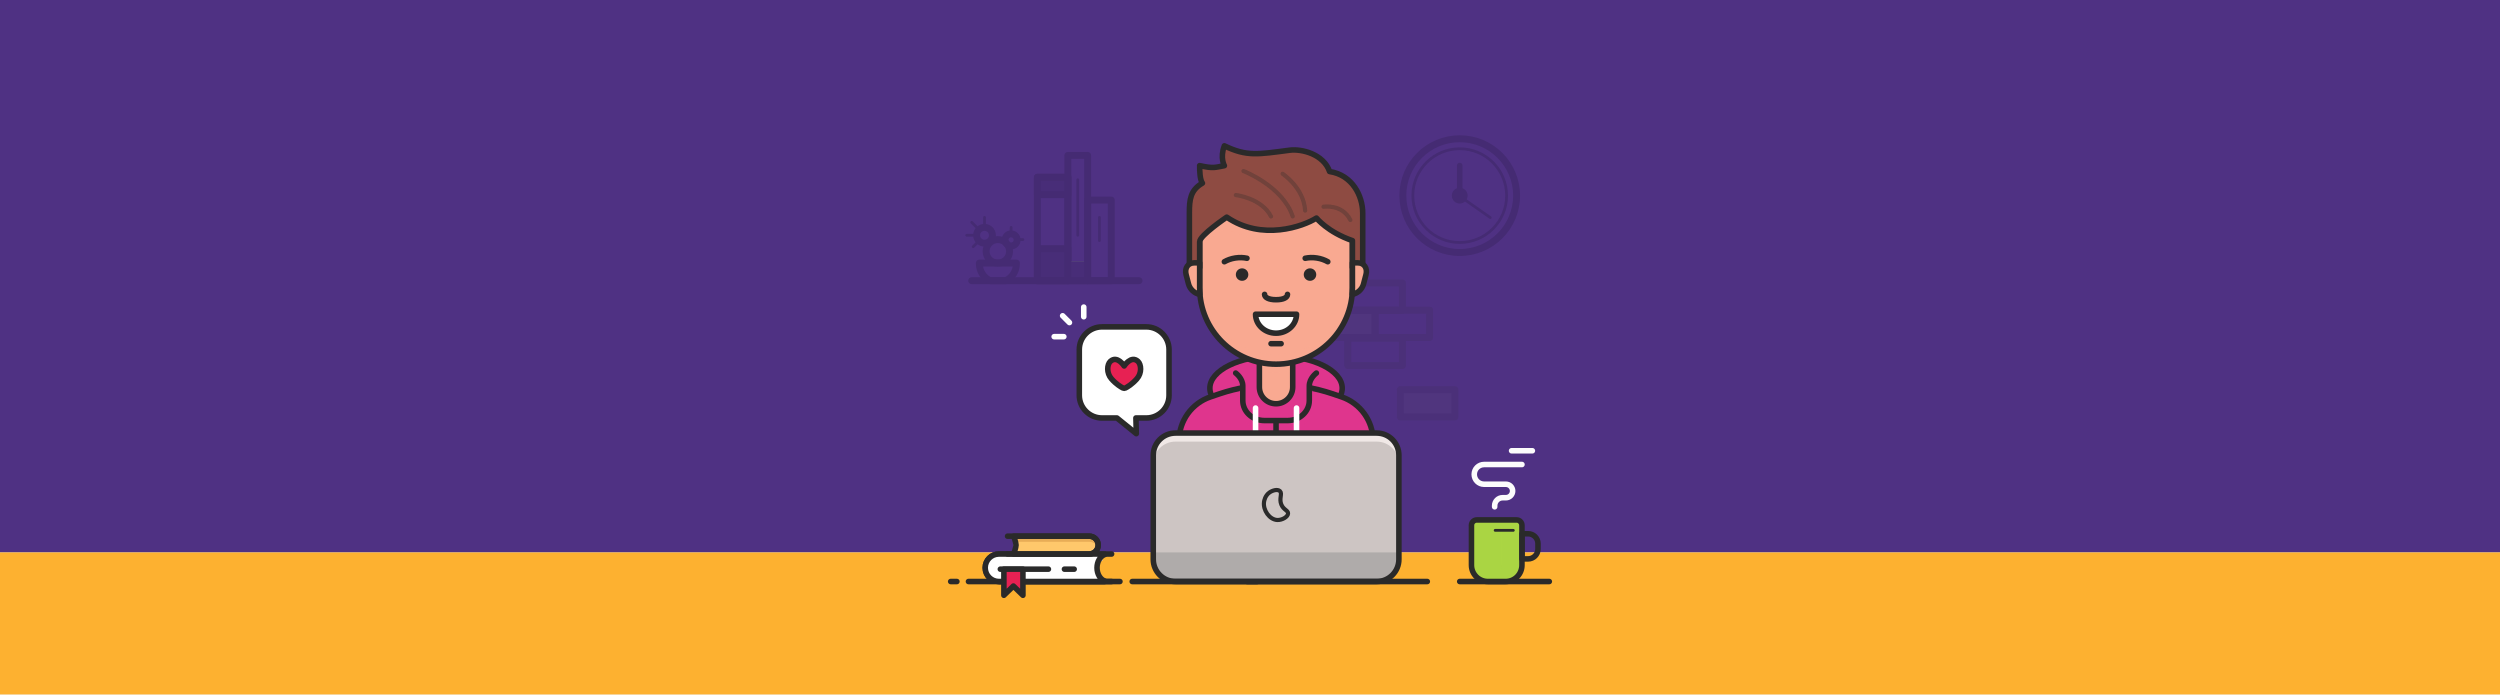
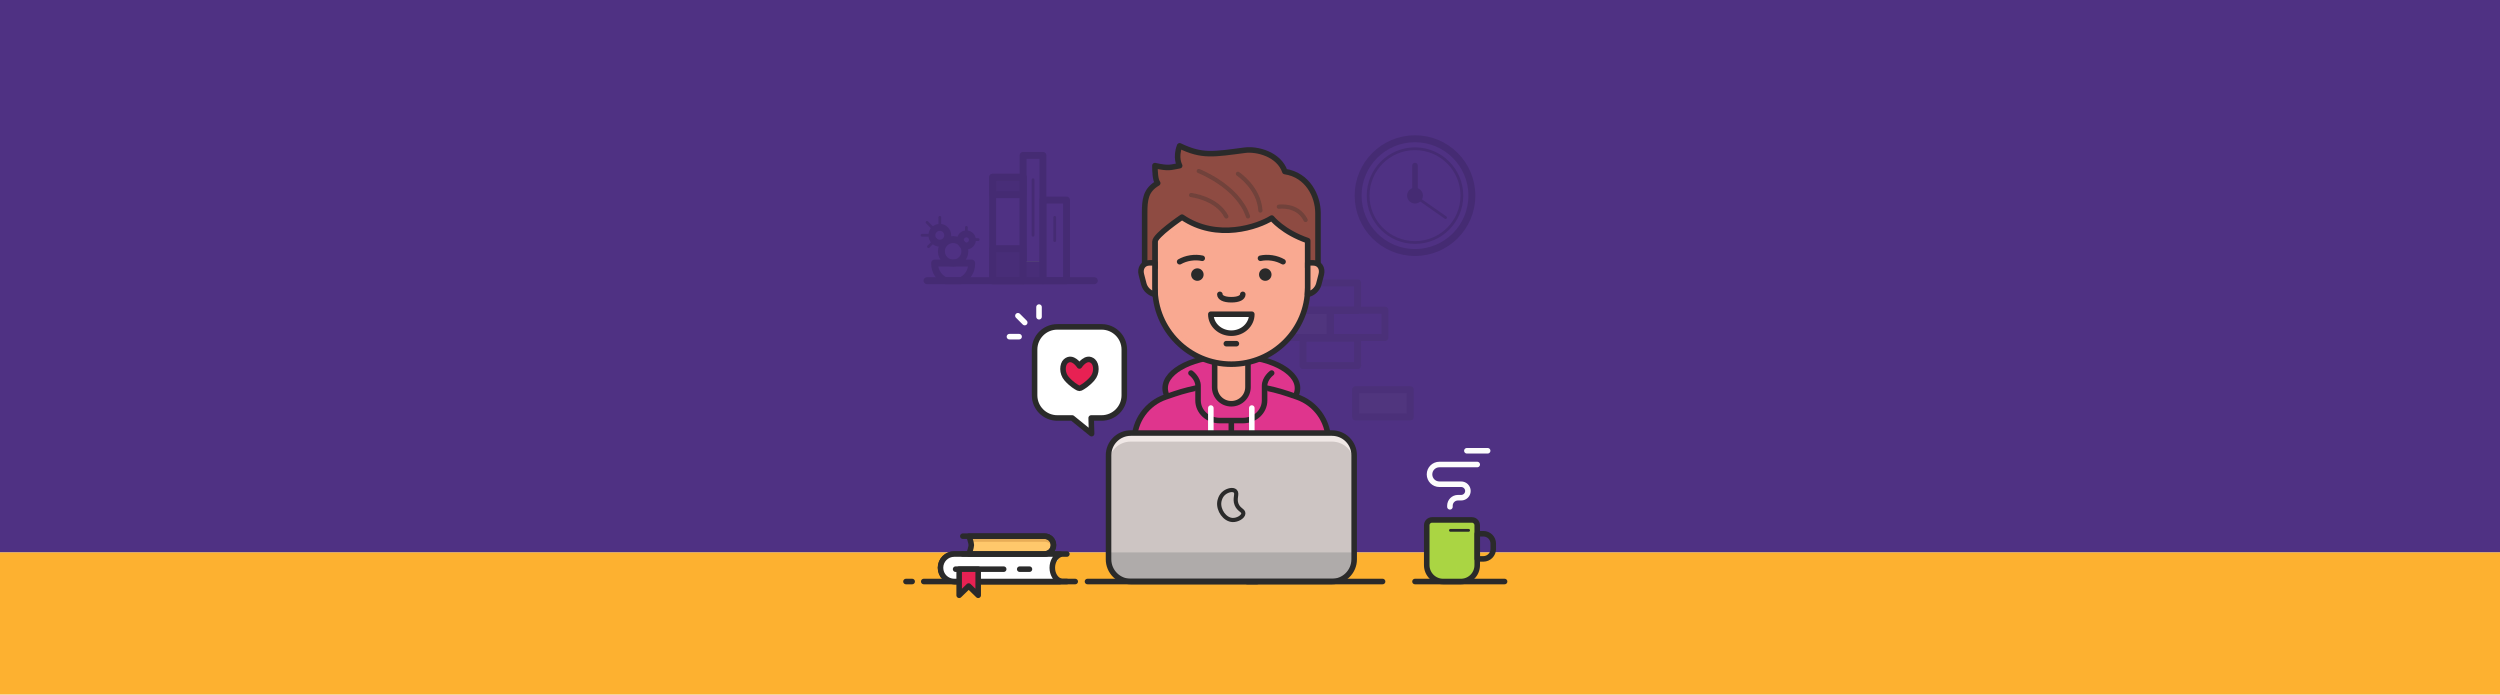
- <svg xmlns="http://www.w3.org/2000/svg" version="1.1" x="0px" y="0px" viewBox="0 0 3600 1000" style="enable-background:new 0 0 3600 1000;" xml:space="preserve">
+ <svg xmlns="http://www.w3.org/2000/svg" version="1.1" id="Layer_1" x="0px" y="0px" viewBox="1300 0 3600 1000" style="enable-background:new 1300 0 3600 1000;" xml:space="preserve">
  <style type="text/css">
	.st0{fill:#4F3183;}
	.st1{fill:#FDB130;}
	.st2{fill:none;stroke:#2A2A2A;stroke-width:8;stroke-linecap:round;stroke-linejoin:round;stroke-miterlimit:10;}
	.st3{opacity:0.12;}
	.st4{fill:#515151;}
	.st5{fill:none;stroke:#2A2A2A;stroke-width:10;stroke-linecap:round;stroke-linejoin:round;stroke-miterlimit:10;}
	.st6{fill:#DF358D;}
- 	.st7{opacity:0.31;fill:#DF358D;}
- 	.st8{opacity:0.31;fill:#DF358D;stroke:#DF358D;stroke-width:10;stroke-linecap:round;stroke-miterlimit:10;}
+ 	.st7{opacity:0.31;fill:#DF358D;enable-background:new    ;}
+ 	
+ 		.st8{opacity:0.31;fill:#DF358D;stroke:#DF358D;stroke-width:10;stroke-linecap:round;stroke-miterlimit:10;enable-background:new    ;}
	.st9{fill:#F9A991;}
- 	.st10{opacity:0.26;fill:#F9A991;}
+ 	.st10{opacity:0.26;fill:#F9A991;enable-background:new    ;}
	.st11{fill:none;stroke:#FFFFFF;stroke-width:8;stroke-linecap:round;stroke-linejoin:round;stroke-miterlimit:10;}
	.st12{fill:#2A2A2A;}
	.st13{fill:#FFFFFF;}
	.st14{fill:#8E4B42;}
	.st15{opacity:0.3;}
	.st16{fill:none;stroke:#2A2A2A;stroke-width:6;stroke-linecap:round;stroke-linejoin:round;stroke-miterlimit:10;}
	.st17{fill:none;stroke:#452B73;stroke-width:10;stroke-linecap:round;stroke-linejoin:round;stroke-miterlimit:10;}
	.st18{fill:none;stroke:#452B73;stroke-width:4;stroke-linecap:round;stroke-linejoin:round;stroke-miterlimit:10;}
	.st19{fill:#452B73;}
	.st20{fill:none;stroke:#452B73;stroke-width:8;stroke-linecap:round;stroke-linejoin:round;stroke-miterlimit:10;}
	.st21{fill:#CDC5C3;}
- 	.st22{opacity:0.7;fill:#FFF7F5;}
+ 	.st22{opacity:0.7;fill:#FFF7F5;enable-background:new    ;}
	.st23{fill:#AFABAA;}
	.st24{fill:#AAD543;}
- 	.st25{opacity:0.54;fill:#AAD543;}
+ 	.st25{opacity:0.54;fill:#AAD543;enable-background:new    ;}
	.st26{fill:none;stroke:#FCFCFC;stroke-width:8;stroke-linecap:round;stroke-linejoin:round;stroke-miterlimit:10;}
	.st27{fill:none;stroke:#2A2A2A;stroke-width:4;stroke-linecap:round;stroke-linejoin:round;stroke-miterlimit:10;}
	.st28{fill:#482D78;}
	.st29{fill:#6F6C75;}
	.st30{fill:#D3D3D3;}
	.st31{fill:#E72153;}
	.st32{fill:#FFC86B;}
	.st33{fill:#E8AD56;}
</style>
-   <g id="Layer_1">
-     <rect id="XMLID_1591_" class="st0" width="3600" height="795.5" />
-     <rect id="XMLID_1502_" y="795.5" class="st1" width="3600" height="204.5" />
-     <line id="XMLID_1478_" class="st2" x1="1810.3" y1="837.4" x2="1795.9" y2="837.4" />
+   <g id="Layer_1_1_">
+     <rect id="XMLID_1591_" x="1300" class="st0" width="3600" height="795.5" />
+     <rect id="XMLID_1502_" x="1300" y="795.5" class="st1" width="3600" height="204.5" />
+     <line id="XMLID_1478_" class="st2" x1="3110.3" y1="837.4" x2="3095.9" y2="837.4" />
  </g>
  <g id="Layer_4">
</g>
  <g id="pat">
</g>
  <g id="user">
</g>
  <g id="Layer_5">
    <g id="XMLID_299_">
      <g id="XMLID_1583_" class="st3">
-         <rect id="XMLID_1590_" x="1901.5" y="446.7" class="st4" width="78.6" height="39.3" />
-         <rect id="XMLID_1589_" x="1901.5" y="446.7" class="st5" width="78.6" height="39.3" />
-         <rect id="XMLID_1588_" x="1980.1" y="446.7" class="st5" width="78.6" height="39.3" />
-         <rect id="XMLID_1587_" x="1940.8" y="487.1" class="st5" width="78.6" height="39.3" />
-         <rect id="XMLID_1586_" x="1940.8" y="407.4" class="st5" width="78.6" height="39.3" />
-         <rect id="XMLID_1585_" x="2016.5" y="561.1" class="st4" width="78.6" height="39.3" />
-         <rect id="XMLID_1584_" x="2016.5" y="561.1" class="st5" width="78.6" height="39.3" />
+         <rect id="XMLID_1590_" x="3137.1" y="446.7" class="st4" width="78.6" height="39.3" />
+         <rect id="XMLID_1589_" x="3137.1" y="446.7" class="st5" width="78.6" height="39.3" />
+         <rect id="XMLID_1588_" x="3215.7" y="446.7" class="st5" width="78.6" height="39.3" />
+         <rect id="XMLID_1587_" x="3176.4" y="487.1" class="st5" width="78.6" height="39.3" />
+         <rect id="XMLID_1586_" x="3176.4" y="407.4" class="st5" width="78.6" height="39.3" />
+         <rect id="XMLID_1585_" x="3252.1" y="561.1" class="st4" width="78.6" height="39.3" />
+         <rect id="XMLID_1584_" x="3252.1" y="561.1" class="st5" width="78.6" height="39.3" />
      </g>
      <g id="XMLID_1503_">
        <g id="XMLID_1560_">
-           <ellipse id="XMLID_1582_" class="st6" cx="1837.5" cy="559" rx="95.3" ry="46.6" />
-           <path id="XMLID_1581_" class="st7" d="M1899.3,538.8c0,18-27.9,32.6-62.4,32.6c-34.4,0-62.4-14.6-62.4-32.6" />
-           <path id="XMLID_1580_" class="st7" d="M1837.5,536.4c19.8,0,38.5-4.8,55-13.4c-15.5-5.4-34.5-8.5-55-8.5      c-20.5,0-39.5,3.2-55,8.5C1799,531.5,1817.7,536.4,1837.5,536.4z" />
-           <ellipse id="XMLID_1579_" class="st2" cx="1837.5" cy="559" rx="95.3" ry="46.6" />
-           <path id="XMLID_1578_" class="st6" d="M1977.2,695.4h-279.4v-60.7c0-28.6,18.3-54.1,45.4-63.2l12.6-4.3      c53-17.9,110.4-17.9,163.4,0l12.6,4.3c27.1,9.2,45.4,34.6,45.4,63.2V695.4z" />
-           <path id="XMLID_1577_" class="st7" d="M1931.9,571.4l-12.6-4.3c-53-17.9-110.4-17.9-163.4,0l-12.6,4.3      c-27.1,9.2-45.4,34.6-45.4,63.2v10.7c0-28.6,18.3-54.1,45.4-63.2l12.6-4.3c53-17.9,110.4-17.9,163.4,0l12.6,4.3      c27.1,9.2,45.4,34.6,45.4,63.2v-10.7C1977.2,606,1959,580.6,1931.9,571.4z" />
-           <path id="XMLID_1576_" class="st2" d="M1977.2,695.4h-279.4v-60.7c0-28.6,18.3-54.1,45.4-63.2l12.6-4.3      c53-17.9,110.4-17.9,163.4,0l12.6,4.3c27.1,9.2,45.4,34.6,45.4,63.2V695.4z" />
-           <path id="XMLID_1575_" class="st8" d="M1789.6,564.6v21.1c0,16,13.9,28.9,31.1,28.9h33.6c17.2,0,31.1-12.9,31.1-28.9v-21.1" />
+           <ellipse id="XMLID_1582_" class="st6" cx="3073.1" cy="559" rx="95.3" ry="46.6" />
+           <path id="XMLID_1581_" class="st7" d="M3134.9,538.8c0,18-27.9,32.6-62.4,32.6c-34.4,0-62.4-14.6-62.4-32.6" />
+           <path id="XMLID_1580_" class="st7" d="M3073.1,536.4c19.8,0,38.5-4.8,55-13.4c-15.5-5.4-34.5-8.5-55-8.5s-39.5,3.2-55,8.5      C3034.6,531.5,3053.3,536.4,3073.1,536.4z" />
+           <ellipse id="XMLID_1579_" class="st2" cx="3073.1" cy="559" rx="95.3" ry="46.6" />
+           <path id="XMLID_1578_" class="st6" d="M3212.8,695.4h-279.4v-60.7c0-28.6,18.3-54.1,45.4-63.2l12.6-4.3      c53-17.9,110.4-17.9,163.4,0l12.6,4.3c27.1,9.2,45.4,34.6,45.4,63.2V695.4z" />
+           <path id="XMLID_1577_" class="st7" d="M3167.5,571.4l-12.6-4.3c-53-17.9-110.4-17.9-163.4,0l-12.6,4.3      c-27.1,9.2-45.4,34.6-45.4,63.2v10.7c0-28.6,18.3-54.1,45.4-63.2l12.6-4.3c53-17.9,110.4-17.9,163.4,0l12.6,4.3      c27.1,9.2,45.4,34.6,45.4,63.2v-10.7C3212.8,606,3194.6,580.6,3167.5,571.4z" />
+           <path id="XMLID_1576_" class="st2" d="M3212.8,695.4h-279.4v-60.7c0-28.6,18.3-54.1,45.4-63.2l12.6-4.3      c53-17.9,110.4-17.9,163.4,0l12.6,4.3c27.1,9.2,45.4,34.6,45.4,63.2V695.4z" />
+           <path id="XMLID_1575_" class="st8" d="M3025.2,564.6v21.1c0,16,13.9,28.9,31.1,28.9h33.6c17.2,0,31.1-12.9,31.1-28.9v-21.1" />
          <g id="XMLID_1572_">
-             <path id="XMLID_1574_" class="st6" d="M1779.4,537.2c0,0,10.2,7.5,10.2,18.4v21.1c0,16,13.9,28.9,31.1,28.9h33.6       c17.2,0,31.1-12.9,31.1-28.9v-21.1c0-10.9,10.2-18.4,10.2-18.4H1779.4z" />
-             <path id="XMLID_1573_" class="st2" d="M1779.4,537.2c0,0,10.2,7.5,10.2,18.4v21.1c0,16,13.9,28.9,31.1,28.9h33.6       c17.2,0,31.1-12.9,31.1-28.9v-21.1c0-10.9,10.2-18.4,10.2-18.4" />
+             <path id="XMLID_1574_" class="st6" d="M3015,537.2c0,0,10.2,7.5,10.2,18.4v21.1c0,16,13.9,28.9,31.1,28.9h33.6       c17.2,0,31.1-12.9,31.1-28.9v-21.1c0-10.9,10.2-18.4,10.2-18.4H3015z" />
+             <path id="XMLID_1573_" class="st2" d="M3015,537.2c0,0,10.2,7.5,10.2,18.4v21.1c0,16,13.9,28.9,31.1,28.9h33.6       c17.2,0,31.1-12.9,31.1-28.9v-21.1c0-10.9,10.2-18.4,10.2-18.4" />
          </g>
-           <path id="XMLID_1569_" class="st9" d="M1837.5,581.4L1837.5,581.4c-13.3,0-24-10.7-24-24v-53.4h48v53.4      C1861.5,570.6,1850.8,581.4,1837.5,581.4z" />
-           <path id="XMLID_1566_" class="st10" d="M1813.5,534c7.8,1.6,15.8,2.4,24,2.4s16.2-0.8,24-2.4v-28h-48V534z" />
-           <path id="XMLID_1565_" class="st2" d="M1837.5,581.4L1837.5,581.4c-13.3,0-24-10.7-24-24v-53.4h48v53.4      C1861.5,570.6,1850.8,581.4,1837.5,581.4z" />
+           <path id="XMLID_1569_" class="st9" d="M3073.1,581.4L3073.1,581.4c-13.3,0-24-10.7-24-24V504h48v53.4      C3097.1,570.6,3086.4,581.4,3073.1,581.4z" />
+           <path id="XMLID_1566_" class="st10" d="M3049.1,534c7.8,1.6,15.8,2.4,24,2.4s16.2-0.8,24-2.4v-28h-48V534z" />
+           <path id="XMLID_1565_" class="st2" d="M3073.1,581.4L3073.1,581.4c-13.3,0-24-10.7-24-24V504h48v53.4      C3097.1,570.6,3086.4,581.4,3073.1,581.4z" />
          <g id="XMLID_1562_">
-             <line id="XMLID_1564_" class="st11" x1="1808" y1="587.6" x2="1808" y2="628.3" />
-             <line id="XMLID_1563_" class="st11" x1="1867" y1="587.6" x2="1867" y2="645.4" />
+             <line id="XMLID_1564_" class="st11" x1="3043.6" y1="587.6" x2="3043.6" y2="628.3" />
+             <line id="XMLID_1563_" class="st11" x1="3102.6" y1="587.6" x2="3102.6" y2="645.4" />
          </g>
-           <line id="XMLID_1561_" class="st2" x1="1837.5" y1="609.5" x2="1837.5" y2="695.4" />
+           <line id="XMLID_1561_" class="st2" x1="3073.1" y1="609.5" x2="3073.1" y2="695.4" />
        </g>
        <g id="XMLID_1504_">
          <g id="XMLID_1505_">
            <g id="XMLID_1534_">
-               <path id="XMLID_1557_" class="st9" d="M1837.5,524.4L1837.5,524.4c-60.8,0-110-49.2-110-110V302.7h220v111.6        C1947.5,475.1,1898.3,524.4,1837.5,524.4z" />
-               <path id="XMLID_1554_" class="st10" d="M1947.5,399.2v-96.5h-220v96.5l0.4-41.2c1.7-6,24.2-22.5,38.8-29.3        c18.6,11.2,39.6,16.9,62.5,16.9c26,0,49.5-7.4,64.6-15.1c7.4,6.9,25.8,20.4,50.7,22.6L1947.5,399.2z" />
-               <path id="XMLID_1551_" class="st10" d="M1837.5,510.2L1837.5,510.2c-60.8,0-110-49.2-110-110v14.1c0,60.8,49.2,110,110,110h0        c60.8,0,110-49.2,110-110v-14.1C1947.5,461,1898.3,510.2,1837.5,510.2z" />
-               <path id="XMLID_1548_" class="st10" d="M1854,421.9c0,4.3-5.4,7.7-16.5,7.7s-16.5-3.5-16.5-7.7c0,0,11.8,1.9,15.9,1.9        S1854,421.9,1854,421.9z" />
-               <path id="XMLID_1547_" class="st2" d="M1854,423.9c0,4.3-5.4,7.7-16.5,7.7s-16.5-3.5-16.5-7.7" />
-               <path id="XMLID_1546_" class="st2" d="M1837.5,524.4L1837.5,524.4c-60.8,0-110-49.2-110-110V302.7h220v111.6        C1947.5,475.1,1898.3,524.4,1837.5,524.4z" />
+               <path id="XMLID_1557_" class="st9" d="M3073.1,524.4L3073.1,524.4c-60.8,0-110-49.2-110-110V302.7h220v111.6        C3183.1,475.1,3133.9,524.4,3073.1,524.4z" />
+               <path id="XMLID_1554_" class="st10" d="M3183.1,399.2v-96.5h-220v96.5l0.4-41.2c1.7-6,24.2-22.5,38.8-29.3        c18.6,11.2,39.6,16.9,62.5,16.9c26,0,49.5-7.4,64.6-15.1c7.4,6.9,25.8,20.4,50.7,22.6L3183.1,399.2z" />
+               <path id="XMLID_1551_" class="st10" d="M3073.1,510.2L3073.1,510.2c-60.8,0-110-49.2-110-110v14.1c0,60.8,49.2,110,110,110        l0,0c60.8,0,110-49.2,110-110v-14.1C3183.1,461,3133.9,510.2,3073.1,510.2z" />
+               <path id="XMLID_1548_" class="st10" d="M3089.6,421.9c0,4.3-5.4,7.7-16.5,7.7s-16.5-3.5-16.5-7.7c0,0,11.8,1.9,15.9,1.9        C3076.6,423.8,3089.6,421.9,3089.6,421.9z" />
+               <path id="XMLID_1547_" class="st2" d="M3089.6,423.9c0,4.3-5.4,7.7-16.5,7.7s-16.5-3.5-16.5-7.7" />
+               <path id="XMLID_1546_" class="st2" d="M3073.1,524.4L3073.1,524.4c-60.8,0-110-49.2-110-110V302.7h220v111.6        C3183.1,475.1,3133.9,524.4,3073.1,524.4z" />
              <g id="XMLID_1539_">
                <g id="XMLID_1543_">
-                   <path id="XMLID_1545_" class="st2" d="M1795.6,371.9c-5-1.1-10.7-1.3-16.7-0.4c-6,0.9-11.4,2.9-15.8,5.4" />
-                   <circle id="XMLID_1544_" class="st12" cx="1788.6" cy="395.4" r="9" />
+                   <path id="XMLID_1545_" class="st2" d="M3031.2,371.9c-5-1.1-10.7-1.3-16.7-0.4s-11.4,2.9-15.8,5.4" />
+                   <circle id="XMLID_1544_" class="st12" cx="3024.2" cy="395.4" r="9" />
                </g>
                <g id="XMLID_1540_">
-                   <path id="XMLID_1542_" class="st2" d="M1879.5,371.9c5-1.1,10.7-1.3,16.7-0.4c6,0.9,11.4,2.9,15.8,5.4" />
-                   <circle id="XMLID_1541_" class="st12" cx="1886.4" cy="395.4" r="9" />
+                   <path id="XMLID_1542_" class="st2" d="M3115.1,371.9c5-1.1,10.7-1.3,16.7-0.4s11.4,2.9,15.8,5.4" />
+                   <circle id="XMLID_1541_" class="st12" cx="3122" cy="395.4" r="9" />
                </g>
              </g>
              <g id="XMLID_1535_">
-                 <path id="XMLID_1538_" class="st13" d="M1867,452.5c0,15.1-13.2,27.3-29.5,27.3s-29.5-12.2-29.5-27.3H1867z" />
-                 <path id="XMLID_1537_" class="st2" d="M1867,452.5c0,15.1-13.2,27.3-29.5,27.3s-29.5-12.2-29.5-27.3H1867z" />
-                 <line id="XMLID_1536_" class="st2" x1="1830.3" y1="494.9" x2="1844.8" y2="494.9" />
+                 <path id="XMLID_1538_" class="st13" d="M3102.6,452.5c0,15.1-13.2,27.3-29.5,27.3s-29.5-12.2-29.5-27.3H3102.6z" />
+                 <path id="XMLID_1537_" class="st2" d="M3102.6,452.5c0,15.1-13.2,27.3-29.5,27.3s-29.5-12.2-29.5-27.3H3102.6z" />
+                 <line id="XMLID_1536_" class="st2" x1="3065.9" y1="494.9" x2="3080.4" y2="494.9" />
              </g>
            </g>
            <g id="XMLID_1532_">
-               <path id="XMLID_1533_" class="st14" d="M1712.7,306.7v78.5h14.8v-37.1c0-9.1,39-35.4,39-35.4c50.6,34.6,109.9,13.5,129.2,1.3        c0,0,16.2,20.3,51.8,32.5v38.7h14.8v-78.5c0-24.2-14.6-54.7-47.7-59.7c-8.5-25-40.1-33-57.6-30.7c-45.8,6-61.5,9.3-93.9-6.3        c-6.6,17.2,0,28.6,0,28.6c-13.6,2.4-15.3,4.4-35.6-0.1c0,8.2,0.4,20.5,4,25.2C1714,273.9,1712.7,287.6,1712.7,306.7z" />
+               <path id="XMLID_1533_" class="st14" d="M2948.3,306.7v78.5h14.8v-37.1c0-9.1,39-35.4,39-35.4c50.6,34.6,109.9,13.5,129.2,1.3        c0,0,16.2,20.3,51.8,32.5v38.7h14.8v-78.5c0-24.2-14.6-54.7-47.7-59.7c-8.5-25-40.1-33-57.6-30.7c-45.8,6-61.5,9.3-93.9-6.3        c-6.6,17.2,0,28.6,0,28.6c-13.6,2.4-15.3,4.4-35.6-0.1c0,8.2,0.4,20.5,4,25.2C2949.6,273.9,2948.3,287.6,2948.3,306.7z" />
            </g>
            <g id="XMLID_1530_">
-               <path id="XMLID_1531_" class="st2" d="M1712.7,306.7v78.5h14.8v-37.1c0-9.1,39-35.4,39-35.4c50.6,34.6,109.9,13.5,129.2,1.3        c0,0,16.2,20.3,51.8,32.5v38.7h14.8v-78.5c0-24.2-14.6-54.7-47.7-59.7c-8.5-25-40.1-33-57.6-30.7c-45.8,6-61.5,9.3-93.9-6.3        c-6.6,17.2,0,28.6,0,28.6c-13.6,2.4-15.3,4.4-35.6-0.1c0,8.2,0.4,20.5,4,25.2C1714,273.9,1712.7,287.6,1712.7,306.7z" />
+               <path id="XMLID_1531_" class="st2" d="M2948.3,306.7v78.5h14.8v-37.1c0-9.1,39-35.4,39-35.4c50.6,34.6,109.9,13.5,129.2,1.3        c0,0,16.2,20.3,51.8,32.5v38.7h14.8v-78.5c0-24.2-14.6-54.7-47.7-59.7c-8.5-25-40.1-33-57.6-30.7c-45.8,6-61.5,9.3-93.9-6.3        c-6.6,17.2,0,28.6,0,28.6c-13.6,2.4-15.3,4.4-35.6-0.1c0,8.2,0.4,20.5,4,25.2C2949.6,273.9,2948.3,287.6,2948.3,306.7z" />
            </g>
            <g id="XMLID_1522_">
              <g id="XMLID_1525_">
                <g id="XMLID_332_">
-                   <path id="XMLID_333_" class="st9" d="M1727.5,414.4v-35.9h-8c-8.8,0-14,7.7-11.5,17l3.5,13.5c2,7.7,9,13.8,16.3,14.9          C1727.7,420.7,1727.5,417.5,1727.5,414.4z" />
+                   <path id="XMLID_333_" class="st9" d="M2963.1,414.4v-35.9h-8c-8.8,0-14,7.7-11.5,17l3.5,13.5c2,7.7,9,13.8,16.3,14.9          C2963.3,420.7,2963.1,417.5,2963.1,414.4z" />
                </g>
              </g>
              <g id="XMLID_1523_">
-                 <path id="XMLID_1524_" class="st2" d="M1727.5,414.4v-35.9h-8c-8.8,0-14,7.7-11.5,17l3.5,13.5c2,7.7,9,13.8,16.3,14.9         C1727.7,420.7,1727.5,417.5,1727.5,414.4z" />
+                 <path id="XMLID_1524_" class="st2" d="M2963.1,414.4v-35.9h-8c-8.8,0-14,7.7-11.5,17l3.5,13.5c2,7.7,9,13.8,16.3,14.9         C2963.3,420.7,2963.1,417.5,2963.1,414.4z" />
              </g>
            </g>
            <g id="XMLID_1514_">
              <g id="XMLID_1517_">
                <g id="XMLID_329_">
-                   <path id="XMLID_330_" class="st9" d="M1947.5,414.4v-35.9h8c8.8,0,14,7.7,11.5,17l-3.5,13.5c-2,7.7-9,13.8-16.3,14.9          C1947.3,420.7,1947.5,417.5,1947.5,414.4z" />
+                   <path id="XMLID_330_" class="st9" d="M3183.1,414.4v-35.9h8c8.8,0,14,7.7,11.5,17l-3.5,13.5c-2,7.7-9,13.8-16.3,14.9          C3182.9,420.7,3183.1,417.5,3183.1,414.4z" />
                </g>
              </g>
              <g id="XMLID_1515_">
-                 <path id="XMLID_1516_" class="st2" d="M1947.5,414.4v-35.9h8c8.8,0,14,7.7,11.5,17l-3.5,13.5c-2,7.7-9,13.8-16.3,14.9         C1947.3,420.7,1947.5,417.5,1947.5,414.4z" />
+                 <path id="XMLID_1516_" class="st2" d="M3183.1,414.4v-35.9h8c8.8,0,14,7.7,11.5,17l-3.5,13.5c-2,7.7-9,13.8-16.3,14.9         C3182.9,420.7,3183.1,417.5,3183.1,414.4z" />
              </g>
            </g>
            <g id="XMLID_1506_" class="st15">
              <g id="XMLID_1512_">
-                 <path id="XMLID_1513_" class="st16" d="M1779.6,280.9c0,0,36.9,4.1,50.7,30.8" />
+                 <path id="XMLID_1513_" class="st16" d="M3015.2,280.9c0,0,36.9,4.1,50.7,30.8" />
              </g>
              <g id="XMLID_1510_">
-                 <path id="XMLID_1511_" class="st16" d="M1790.6,246.3c0,0,56.4,21.7,70.9,65.3" />
+                 <path id="XMLID_1511_" class="st16" d="M3026.2,246.3c0,0,56.4,21.7,70.9,65.3" />
              </g>
              <g id="XMLID_1508_">
-                 <path id="XMLID_1509_" class="st16" d="M1847,250.3c0,0,30.4,19.9,32.4,52.9" />
-               </g>
-               <path id="XMLID_1507_" class="st16" d="M1905.9,297.7c0,0,26.9-4.3,38.6,19.1" />
+                 <path id="XMLID_1509_" class="st16" d="M3082.6,250.3c0,0,30.4,19.9,32.4,52.9" />
+               </g>
+               <path id="XMLID_1507_" class="st16" d="M3141.5,297.7c0,0,26.9-4.3,38.6,19.1" />
            </g>
          </g>
        </g>
      </g>
      <g id="XMLID_1492_">
-         <circle id="XMLID_1500_" class="st17" cx="2102" cy="281.7" r="81.9" />
-         <circle id="XMLID_1496_" class="st18" cx="2102" cy="281.7" r="67.5" />
-         <circle id="XMLID_1495_" class="st19" cx="2102" cy="281.7" r="11.4" />
-         <line id="XMLID_1494_" class="st20" x1="2102" y1="238.4" x2="2102" y2="270.3" />
-         <line id="XMLID_1493_" class="st18" x1="2146" y1="313.3" x2="2104.6" y2="284.3" />
+         <circle id="XMLID_1500_" class="st17" cx="3337.6" cy="281.7" r="81.9" />
+         <circle id="XMLID_1496_" class="st18" cx="3337.6" cy="281.7" r="67.5" />
+         <circle id="XMLID_1495_" class="st19" cx="3337.6" cy="281.7" r="11.4" />
+         <line id="XMLID_1494_" class="st20" x1="3337.6" y1="238.4" x2="3337.6" y2="270.3" />
+         <line id="XMLID_1493_" class="st18" x1="3381.6" y1="313.3" x2="3340.2" y2="284.3" />
      </g>
      <g id="XMLID_1481_">
-         <path id="XMLID_1489_" class="st21" d="M1982.4,837.4h-289.7c-17.7,0-32-14.3-32-32V655.6c0-17.7,14.3-32,32-32h289.7     c17.7,0,32,14.3,32,32v149.8C2014.4,823.1,2000.1,837.4,1982.4,837.4z" />
-         <path id="XMLID_1486_" class="st22" d="M1982.4,623.6h-289.7c-17.7,0-32,14.3-32,32v12.3c0-17.7,14.3-32,32-32h289.7     c17.7,0,32,14.3,32,32v-12.3C2014.4,637.9,2000.1,623.6,1982.4,623.6z" />
-         <path id="XMLID_1483_" class="st23" d="M1660.6,795.5v9.9c0,17.7,14.3,32,32,32h289.7c17.7,0,32-14.3,32-32v-9.9H1660.6z" />
-         <path id="XMLID_1482_" class="st2" d="M1982.4,837.4h-289.7c-17.7,0-32-14.3-32-32V655.6c0-17.7,14.3-32,32-32h289.7     c17.7,0,32,14.3,32,32v149.8C2014.4,823.1,2000.1,837.4,1982.4,837.4z" />
-       </g>
-       <path id="XMLID_1480_" class="st16" d="M1845.1,726.5c-3.6-8.8,1.9-15.6-2-19.3c-3.4-3.2-10.8-1.1-15.2,2.1    c-6.3,4.5-7.5,12-7.7,13.4c-1.7,12,7.9,25.6,19.1,26.1c7,0.3,15.1-4.5,15.5-9.2C1855.3,735,1848.3,734.4,1845.1,726.5z" />
-       <line id="XMLID_1479_" class="st2" x1="2102" y1="837.4" x2="2231" y2="837.4" />
-       <line id="XMLID_1477_" class="st2" x1="1630.4" y1="837.4" x2="2055.3" y2="837.4" />
-       <path id="XMLID_1460_" class="st24" d="M2168.1,837.4h-25.6c-13,0-23.6-10.6-23.6-23.6v-57.4c0-4.3,3.5-7.7,7.7-7.7h57.3    c4.3,0,7.7,3.5,7.7,7.7v57.4C2191.6,826.9,2181.1,837.4,2168.1,837.4z" />
-       <path id="XMLID_1457_" class="st25" d="M2183.9,748.8h-29.4c4.3,0,7.7,3.5,7.7,7.7v57.4c0,12.4-9.6,22.5-21.7,23.5    c0.6,0,1.2,0.1,1.9,0.1h25.6c13,0,23.6-10.6,23.6-23.6v-57.4C2191.6,752.2,2188.2,748.8,2183.9,748.8z" />
-       <path id="XMLID_1159_" class="st24" d="M2134.2,813.8v-57.4c0-4.3,3.5-7.7,7.7-7.7h-15.3c-4.3,0-7.7,3.5-7.7,7.7v57.4    c0,13,10.6,23.6,23.6,23.6h15.3C2144.7,837.4,2134.2,826.9,2134.2,813.8z" />
-       <path id="XMLID_1158_" class="st2" d="M2168.1,837.4h-25.6c-13,0-23.6-10.6-23.6-23.6v-57.4c0-4.3,3.5-7.7,7.7-7.7h57.3    c4.3,0,7.7,3.5,7.7,7.7v57.4C2191.6,826.9,2181.1,837.4,2168.1,837.4z" />
-       <path id="XMLID_1157_" class="st2" d="M2200.5,804.8h-8.8v-36.2h8.8c7.8,0,14.2,6.3,14.2,14.2v7.9    C2214.6,798.4,2208.3,804.8,2200.5,804.8z" />
-       <path id="XMLID_1156_" class="st26" d="M2191.6,668.9h-54.5c-7.8,0-14.2,6.3-14.2,14.2l0,0c0,7.8,6.3,14.2,14.2,14.2h31.4    c5.4,0,9.7,4.4,9.7,9.7l0,0c0,5.4-4.4,9.7-9.7,9.7h-4.7c-6.4,0-11.5,5.2-11.5,11.5v1.6" />
-       <line id="XMLID_1155_" class="st26" x1="2176.7" y1="649.1" x2="2206.6" y2="649.1" />
-       <line id="XMLID_1154_" class="st27" x1="2153" y1="763.7" x2="2179.2" y2="763.7" />
+         <path id="XMLID_1489_" class="st21" d="M3218,837.4h-289.7c-17.7,0-32-14.3-32-32V655.6c0-17.7,14.3-32,32-32H3218     c17.7,0,32,14.3,32,32v149.8C3250,823.1,3235.7,837.4,3218,837.4z" />
+         <path id="XMLID_1486_" class="st22" d="M3218,623.6h-289.7c-17.7,0-32,14.3-32,32v12.3c0-17.7,14.3-32,32-32H3218     c17.7,0,32,14.3,32,32v-12.3C3250,637.9,3235.7,623.6,3218,623.6z" />
+         <path id="XMLID_1483_" class="st23" d="M2896.2,795.5v9.9c0,17.7,14.3,32,32,32h289.7c17.7,0,32-14.3,32-32v-9.9H2896.2z" />
+         <path id="XMLID_1482_" class="st2" d="M3218,837.4h-289.7c-17.7,0-32-14.3-32-32V655.6c0-17.7,14.3-32,32-32H3218     c17.7,0,32,14.3,32,32v149.8C3250,823.1,3235.7,837.4,3218,837.4z" />
+       </g>
+       <path id="XMLID_1480_" class="st16" d="M3080.7,726.5c-3.6-8.8,1.9-15.6-2-19.3c-3.4-3.2-10.8-1.1-15.2,2.1    c-6.3,4.5-7.5,12-7.7,13.4c-1.7,12,7.9,25.6,19.1,26.1c7,0.3,15.1-4.5,15.5-9.2C3090.9,735,3083.9,734.4,3080.7,726.5z" />
+       <line id="XMLID_1479_" class="st2" x1="3337.6" y1="837.4" x2="3466.6" y2="837.4" />
+       <line id="XMLID_1477_" class="st2" x1="2866" y1="837.4" x2="3290.9" y2="837.4" />
+       <path id="XMLID_1460_" class="st24" d="M3403.7,837.4h-25.6c-13,0-23.6-10.6-23.6-23.6v-57.4c0-4.3,3.5-7.7,7.7-7.7h57.3    c4.3,0,7.7,3.5,7.7,7.7v57.4C3427.2,826.9,3416.7,837.4,3403.7,837.4z" />
+       <path id="XMLID_1457_" class="st25" d="M3419.5,748.8h-29.4c4.3,0,7.7,3.5,7.7,7.7v57.4c0,12.4-9.6,22.5-21.7,23.5    c0.6,0,1.2,0.1,1.9,0.1h25.6c13,0,23.6-10.6,23.6-23.6v-57.4C3427.2,752.2,3423.8,748.8,3419.5,748.8z" />
+       <path id="XMLID_1159_" class="st24" d="M3369.8,813.8v-57.4c0-4.3,3.5-7.7,7.7-7.7h-15.3c-4.3,0-7.7,3.5-7.7,7.7v57.4    c0,13,10.6,23.6,23.6,23.6h15.3C3380.3,837.4,3369.8,826.9,3369.8,813.8z" />
+       <path id="XMLID_1158_" class="st2" d="M3403.7,837.4h-25.6c-13,0-23.6-10.6-23.6-23.6v-57.4c0-4.3,3.5-7.7,7.7-7.7h57.3    c4.3,0,7.7,3.5,7.7,7.7v57.4C3427.2,826.9,3416.7,837.4,3403.7,837.4z" />
+       <path id="XMLID_1157_" class="st2" d="M3436.1,804.8h-8.8v-36.2h8.8c7.8,0,14.2,6.3,14.2,14.2v7.9    C3450.2,798.4,3443.9,804.8,3436.1,804.8z" />
+       <path id="XMLID_1156_" class="st26" d="M3427.2,668.9h-54.5c-7.8,0-14.2,6.3-14.2,14.2l0,0c0,7.8,6.3,14.2,14.2,14.2h31.4    c5.4,0,9.7,4.4,9.7,9.7l0,0c0,5.4-4.4,9.7-9.7,9.7h-4.7c-6.4,0-11.5,5.2-11.5,11.5v1.6" />
+       <line id="XMLID_1155_" class="st26" x1="3412.3" y1="649.1" x2="3442.2" y2="649.1" />
+       <line id="XMLID_1154_" class="st27" x1="3388.6" y1="763.7" x2="3414.8" y2="763.7" />
      <g id="XMLID_1108_">
-         <line id="XMLID_1153_" class="st17" x1="1399.3" y1="404.2" x2="1640.2" y2="404.2" />
-         <rect id="XMLID_1152_" x="1493.8" y="255.3" class="st28" width="44" height="25" />
-         <rect id="XMLID_1151_" x="1493.8" y="255.3" class="st17" width="44" height="25" />
-         <rect id="XMLID_1150_" x="1493.8" y="358.1" class="st28" width="44" height="46.1" />
-         <rect id="XMLID_1149_" x="1493.8" y="358.1" class="st17" width="44" height="46.1" />
-         <rect id="XMLID_1148_" x="1493.8" y="255.3" class="st17" width="44" height="148.9" />
-         <rect id="XMLID_1147_" x="1537.7" y="376.3" class="st29" width="28.5" height="27.9" />
-         <rect id="XMLID_1146_" x="1537.7" y="376.3" class="st28" width="28.5" height="27.9" />
-         <rect id="XMLID_1145_" x="1537.7" y="223.8" class="st17" width="28.5" height="180.4" />
-         <rect id="XMLID_1144_" x="1566.2" y="288.1" class="st17" width="34" height="116.1" />
-         <line id="XMLID_1143_" class="st18" x1="1552" y1="258.8" x2="1552" y2="338.8" />
-         <line id="XMLID_1142_" class="st18" x1="1583.2" y1="313" x2="1583.2" y2="346.5" />
-         <path id="XMLID_1141_" class="st17" d="M1410.3,378.8c0,0.4,0,0.8,0,1.2c0,10.7,6.3,19.9,15.4,24.2h22.5     c9.1-4.2,15.4-13.5,15.4-24.2c0-0.4,0-0.8,0-1.2H1410.3z" />
-         <circle id="XMLID_1117_" class="st17" cx="1436.9" cy="361.9" r="16.9" />
-         <circle id="XMLID_1116_" class="st17" cx="1417.7" cy="338.8" r="11.4" />
-         <circle id="XMLID_1115_" class="st17" cx="1456" cy="345.5" r="8.7" />
-         <line id="XMLID_1114_" class="st18" x1="1417.7" y1="313" x2="1417.7" y2="327.4" />
-         <line id="XMLID_1113_" class="st18" x1="1456" y1="327.4" x2="1456" y2="337.5" />
-         <line id="XMLID_1112_" class="st18" x1="1473" y1="345" x2="1462.8" y2="345" />
-         <line id="XMLID_1111_" class="st18" x1="1392.1" y1="338.8" x2="1406.5" y2="338.8" />
-         <line id="XMLID_1110_" class="st18" x1="1399.3" y1="320.2" x2="1409.4" y2="330.4" />
-         <line id="XMLID_1109_" class="st18" x1="1401.4" y1="355.2" x2="1411.5" y2="345.1" />
-       </g>
-       <line id="XMLID_1658_" class="st2" x1="1369" y1="837.4" x2="1377.9" y2="837.4" />
-       <line id="XMLID_1657_" class="st2" x1="1394.6" y1="837.4" x2="1612.7" y2="837.4" />
+         <line id="XMLID_1153_" class="st17" x1="2634.9" y1="404.2" x2="2875.8" y2="404.2" />
+         <rect id="XMLID_1152_" x="2729.4" y="255.3" class="st28" width="44" height="25" />
+         <rect id="XMLID_1151_" x="2729.4" y="255.3" class="st17" width="44" height="25" />
+         <rect id="XMLID_1150_" x="2729.4" y="358.1" class="st28" width="44" height="46.1" />
+         <rect id="XMLID_1149_" x="2729.4" y="358.1" class="st17" width="44" height="46.1" />
+         <rect id="XMLID_1148_" x="2729.4" y="255.3" class="st17" width="44" height="148.9" />
+         <rect id="XMLID_1147_" x="2773.3" y="376.3" class="st29" width="28.5" height="27.9" />
+         <rect id="XMLID_1146_" x="2773.3" y="376.3" class="st28" width="28.5" height="27.9" />
+         <rect id="XMLID_1145_" x="2773.3" y="223.8" class="st17" width="28.5" height="180.4" />
+         <rect id="XMLID_1144_" x="2801.8" y="288.1" class="st17" width="34" height="116.1" />
+         <line id="XMLID_1143_" class="st18" x1="2787.6" y1="258.8" x2="2787.6" y2="338.8" />
+         <line id="XMLID_1142_" class="st18" x1="2818.8" y1="313" x2="2818.8" y2="346.5" />
+         <path id="XMLID_1141_" class="st17" d="M2645.9,378.8c0,0.4,0,0.8,0,1.2c0,10.7,6.3,19.9,15.4,24.2h22.5     c9.1-4.2,15.4-13.5,15.4-24.2c0-0.4,0-0.8,0-1.2H2645.9z" />
+         <circle id="XMLID_1117_" class="st17" cx="2672.5" cy="361.9" r="16.9" />
+         <circle id="XMLID_1116_" class="st17" cx="2653.3" cy="338.8" r="11.4" />
+         <circle id="XMLID_1115_" class="st17" cx="2691.6" cy="345.5" r="8.7" />
+         <line id="XMLID_1114_" class="st18" x1="2653.3" y1="313" x2="2653.3" y2="327.4" />
+         <line id="XMLID_1113_" class="st18" x1="2691.6" y1="327.4" x2="2691.6" y2="337.5" />
+         <line id="XMLID_1112_" class="st18" x1="2708.6" y1="345" x2="2698.4" y2="345" />
+         <line id="XMLID_1111_" class="st18" x1="2627.7" y1="338.8" x2="2642.1" y2="338.8" />
+         <line id="XMLID_1110_" class="st18" x1="2634.9" y1="320.2" x2="2645" y2="330.4" />
+         <line id="XMLID_1109_" class="st18" x1="2637" y1="355.2" x2="2647.1" y2="345.1" />
+       </g>
+       <line id="XMLID_1658_" class="st2" x1="2604.6" y1="837.4" x2="2613.5" y2="837.4" />
+       <line id="XMLID_1657_" class="st2" x1="2630.2" y1="837.4" x2="2848.3" y2="837.4" />
      <g id="XMLID_1648_">
-         <path id="XMLID_1656_" class="st2" d="M1600.7,837.4h-162.1c-11,0-19.8-8.9-19.8-19.8v0c0-11,8.9-19.8,19.8-19.8h162.1" />
-         <path id="XMLID_1655_" class="st30" d="M1438.6,797.7c-11,0-19.8,8.9-19.8,19.8l0,0c0,1.8,0.3,3.5,0.7,5.1     c2.3-8.5,10-14.7,19.2-14.7h148.8v-10.2H1438.6z" />
-         <path id="XMLID_1654_" class="st13" d="M1579.7,817.6c0-9,4.7-16.6,11-19v-0.8h-152.2c-11,0-19.8,8.9-19.8,19.8l0,0     c0,11,8.9,19.8,19.8,19.8h152.2v-0.8C1584.4,834.2,1579.7,826.6,1579.7,817.6z" />
-         <path id="XMLID_1653_" class="st2" d="M1579.7,817.6c0-9,4.7-16.6,11-19v-0.8h-152.2c-11,0-19.8,8.9-19.8,19.8l0,0     c0,11,8.9,19.8,19.8,19.8h152.2v-0.8C1584.4,834.2,1579.7,826.6,1579.7,817.6z" />
-         <line id="XMLID_1652_" class="st2" x1="1532.8" y1="819.6" x2="1546.8" y2="819.6" />
-         <line id="XMLID_1651_" class="st2" x1="1440.5" y1="819.6" x2="1509.7" y2="819.6" />
-         <polygon id="XMLID_1650_" class="st31" points="1473,857.2 1459.3,843.9 1445.6,857.2 1445.6,819.6 1473,819.6    " />
-         <polygon id="XMLID_1649_" class="st2" points="1473,857.2 1459.3,843.9 1445.6,857.2 1445.6,819.6 1473,819.6    " />
+         <path id="XMLID_1656_" class="st2" d="M2836.3,837.4h-162.1c-11,0-19.8-8.9-19.8-19.8l0,0c0-11,8.9-19.8,19.8-19.8h162.1" />
+         <path id="XMLID_1655_" class="st30" d="M2674.2,797.7c-11,0-19.8,8.9-19.8,19.8l0,0c0,1.8,0.3,3.5,0.7,5.1     c2.3-8.5,10-14.7,19.2-14.7h148.8v-10.2L2674.2,797.7L2674.2,797.7z" />
+         <path id="XMLID_1654_" class="st13" d="M2815.3,817.6c0-9,4.7-16.6,11-19v-0.8h-152.2c-11,0-19.8,8.9-19.8,19.8l0,0     c0,11,8.9,19.8,19.8,19.8h152.2v-0.8C2820,834.2,2815.3,826.6,2815.3,817.6z" />
+         <path id="XMLID_1653_" class="st2" d="M2815.3,817.6c0-9,4.7-16.6,11-19v-0.8h-152.2c-11,0-19.8,8.9-19.8,19.8l0,0     c0,11,8.9,19.8,19.8,19.8h152.2v-0.8C2820,834.2,2815.3,826.6,2815.3,817.6z" />
+         <line id="XMLID_1652_" class="st2" x1="2768.4" y1="819.6" x2="2782.4" y2="819.6" />
+         <line id="XMLID_1651_" class="st2" x1="2676.1" y1="819.6" x2="2745.3" y2="819.6" />
+         <polygon id="XMLID_1650_" class="st31" points="2708.6,857.2 2694.9,843.9 2681.2,857.2 2681.2,819.6 2708.6,819.6    " />
+         <polygon id="XMLID_1649_" class="st2" points="2708.6,857.2 2694.9,843.9 2681.2,857.2 2681.2,819.6 2708.6,819.6    " />
      </g>
      <g id="XMLID_1475_">
-         <path id="XMLID_1647_" class="st32" d="M1568.6,797.7h-108.8v-25.6h108.8c7.1,0,12.8,5.7,12.8,12.8v0     C1581.4,792,1575.7,797.7,1568.6,797.7z" />
-         <path id="XMLID_1646_" class="st33" d="M1568.6,772.1h-108.8v8.1h108.8c5.7,0,10.5,3.7,12.1,8.8c0.4-1.3,0.7-2.6,0.7-4v0     C1581.4,777.8,1575.7,772.1,1568.6,772.1z" />
-         <path id="XMLID_1645_" class="st2" d="M1568.6,797.7h-108.8c0,0,3.3-9.6,3.3-12.8s-3.3-12.8-3.3-12.8h108.8     c7.1,0,12.8,5.7,12.8,12.8v0C1581.4,792,1575.7,797.7,1568.6,797.7z" />
-         <path id="XMLID_1644_" class="st2" d="M1450.9,772.1h117.7c7.1,0,12.8,5.7,12.8,12.8v0c0,7.1-5.7,12.8-12.8,12.8h-117.7" />
-         <path id="XMLID_1643_" class="st5" d="M1450.9,772.1" />
-         <path id="XMLID_1476_" class="st5" d="M1450.9,797.7" />
+         <path id="XMLID_1647_" class="st32" d="M2804.2,797.7h-108.8v-25.6h108.8c7.1,0,12.8,5.7,12.8,12.8l0,0     C2817,792,2811.3,797.7,2804.2,797.7z" />
+         <path id="XMLID_1646_" class="st33" d="M2804.2,772.1h-108.8v8.1h108.8c5.7,0,10.5,3.7,12.1,8.8c0.4-1.3,0.7-2.6,0.7-4l0,0     C2817,777.8,2811.3,772.1,2804.2,772.1z" />
+         <path id="XMLID_1645_" class="st2" d="M2804.2,797.7h-108.8c0,0,3.3-9.6,3.3-12.8s-3.3-12.8-3.3-12.8h108.8     c7.1,0,12.8,5.7,12.8,12.8l0,0C2817,792,2811.3,797.7,2804.2,797.7z" />
+         <path id="XMLID_1644_" class="st2" d="M2686.5,772.1h117.7c7.1,0,12.8,5.7,12.8,12.8l0,0c0,7.1-5.7,12.8-12.8,12.8h-117.7" />
+         <path id="XMLID_1643_" class="st5" d="M2686.5,772.1" />
+         <path id="XMLID_1476_" class="st5" d="M2686.5,797.7" />
      </g>
      <g id="XMLID_149_">
-         <path id="XMLID_273_" class="st13" d="M1650.7,601.9h-15l0.6,22.6l-27.9-22.6h-21.5c-18,0-32.7-14.6-32.7-32.7v-65.8     c0-18,14.6-32.7,32.7-32.7h63.8c18,0,32.7,14.6,32.7,32.7v65.8C1683.4,587.3,1668.7,601.9,1650.7,601.9z" />
-         <path id="XMLID_157_" class="st31" d="M1617.2,558.8c1,0.5,2.2,0.5,3.2,0c3-1.5,9.7-5.4,16.7-13.3c7.5-8.4,6.3-20.8,1.5-25.2     c-9.9-8.9-19.8,6.7-19.8,6.7s-9.9-15.6-19.8-6.7c-4.8,4.4-6,16.7,1.5,25.2C1607.5,553.4,1614.2,557.3,1617.2,558.8z" />
+         <path id="XMLID_273_" class="st13" d="M2886.3,601.9h-15l0.6,22.6l-27.9-22.6h-21.5c-18,0-32.7-14.6-32.7-32.7v-65.8     c0-18,14.6-32.7,32.7-32.7h63.8c18,0,32.7,14.6,32.7,32.7v65.8C2919,587.3,2904.3,601.9,2886.3,601.9z" />
+         <path id="XMLID_157_" class="st31" d="M2852.8,558.8c1,0.5,2.2,0.5,3.2,0c3-1.5,9.7-5.4,16.7-13.3c7.5-8.4,6.3-20.8,1.5-25.2     c-9.9-8.9-19.8,6.7-19.8,6.7s-9.9-15.6-19.8-6.7c-4.8,4.4-6,16.7,1.5,25.2C2843.1,553.4,2849.8,557.3,2852.8,558.8z" />
        <g id="XMLID_154_">
-           <path id="XMLID_155_" class="st2" d="M1617.2,558.8c1,0.5,2.2,0.5,3.2,0c3-1.5,9.7-5.4,16.7-13.3c7.5-8.4,6.3-20.8,1.5-25.2      c-9.9-8.9-19.8,6.7-19.8,6.7s-9.9-15.6-19.8-6.7c-4.8,4.4-6,16.7,1.5,25.2C1607.5,553.4,1614.2,557.3,1617.2,558.8z" />
+           <path id="XMLID_155_" class="st2" d="M2852.8,558.8c1,0.5,2.2,0.5,3.2,0c3-1.5,9.7-5.4,16.7-13.3c7.5-8.4,6.3-20.8,1.5-25.2      c-9.9-8.9-19.8,6.7-19.8,6.7s-9.9-15.6-19.8-6.7c-4.8,4.4-6,16.7,1.5,25.2C2843.1,553.4,2849.8,557.3,2852.8,558.8z" />
        </g>
-         <path id="XMLID_153_" class="st2" d="M1650.7,601.9h-15l0.6,22.6l-27.9-22.6h-21.5c-18,0-32.7-14.6-32.7-32.7v-65.8     c0-18,14.6-32.7,32.7-32.7h63.8c18,0,32.7,14.6,32.7,32.7v65.8C1683.4,587.3,1668.7,601.9,1650.7,601.9z" />
-         <line id="XMLID_152_" class="st11" x1="1518" y1="484.8" x2="1531.9" y2="484.8" />
-         <line id="XMLID_151_" class="st11" x1="1560.6" y1="456.1" x2="1560.6" y2="442.2" />
-         <line id="XMLID_150_" class="st11" x1="1540" y1="464.5" x2="1530.2" y2="454.7" />
+         <path id="XMLID_153_" class="st2" d="M2886.3,601.9h-15l0.6,22.6l-27.9-22.6h-21.5c-18,0-32.7-14.6-32.7-32.7v-65.8     c0-18,14.6-32.7,32.7-32.7h63.8c18,0,32.7,14.6,32.7,32.7v65.8C2919,587.3,2904.3,601.9,2886.3,601.9z" />
+         <line id="XMLID_152_" class="st11" x1="2753.6" y1="484.8" x2="2767.5" y2="484.8" />
+         <line id="XMLID_151_" class="st11" x1="2796.2" y1="456.1" x2="2796.2" y2="442.2" />
+         <line id="XMLID_150_" class="st11" x1="2775.6" y1="464.5" x2="2765.8" y2="454.7" />
      </g>
    </g>
  </g>
</svg>
